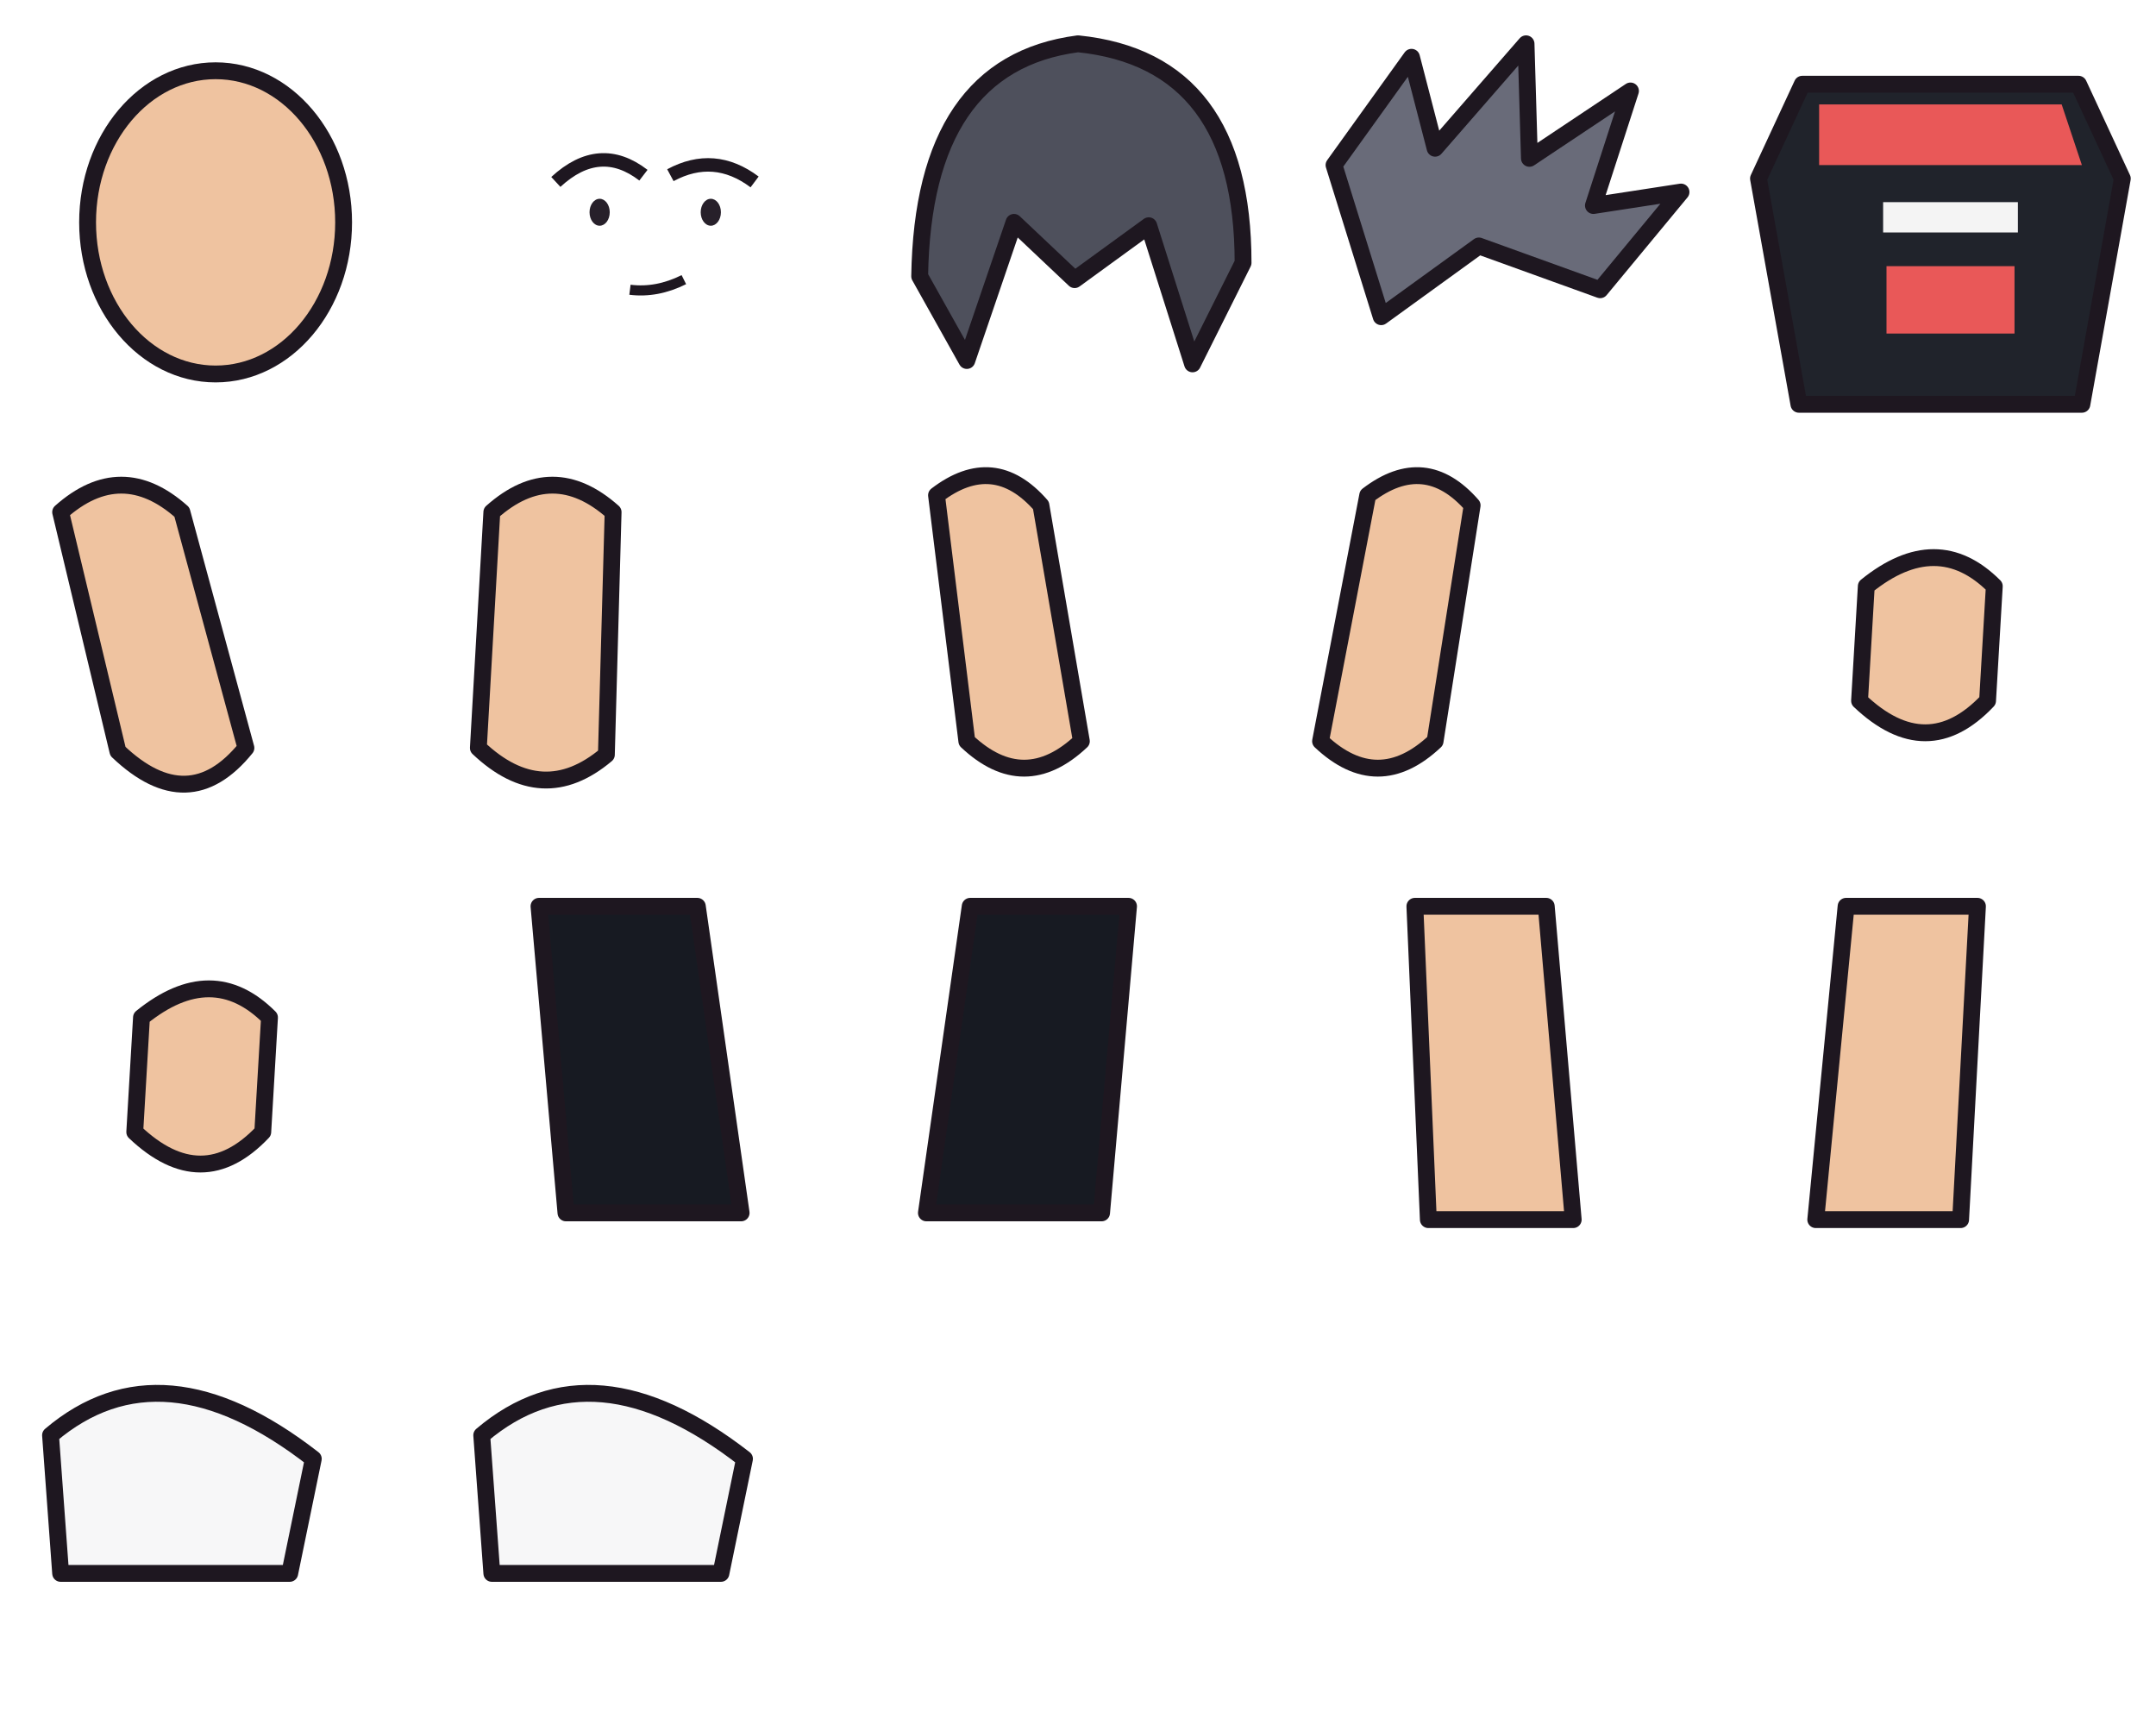
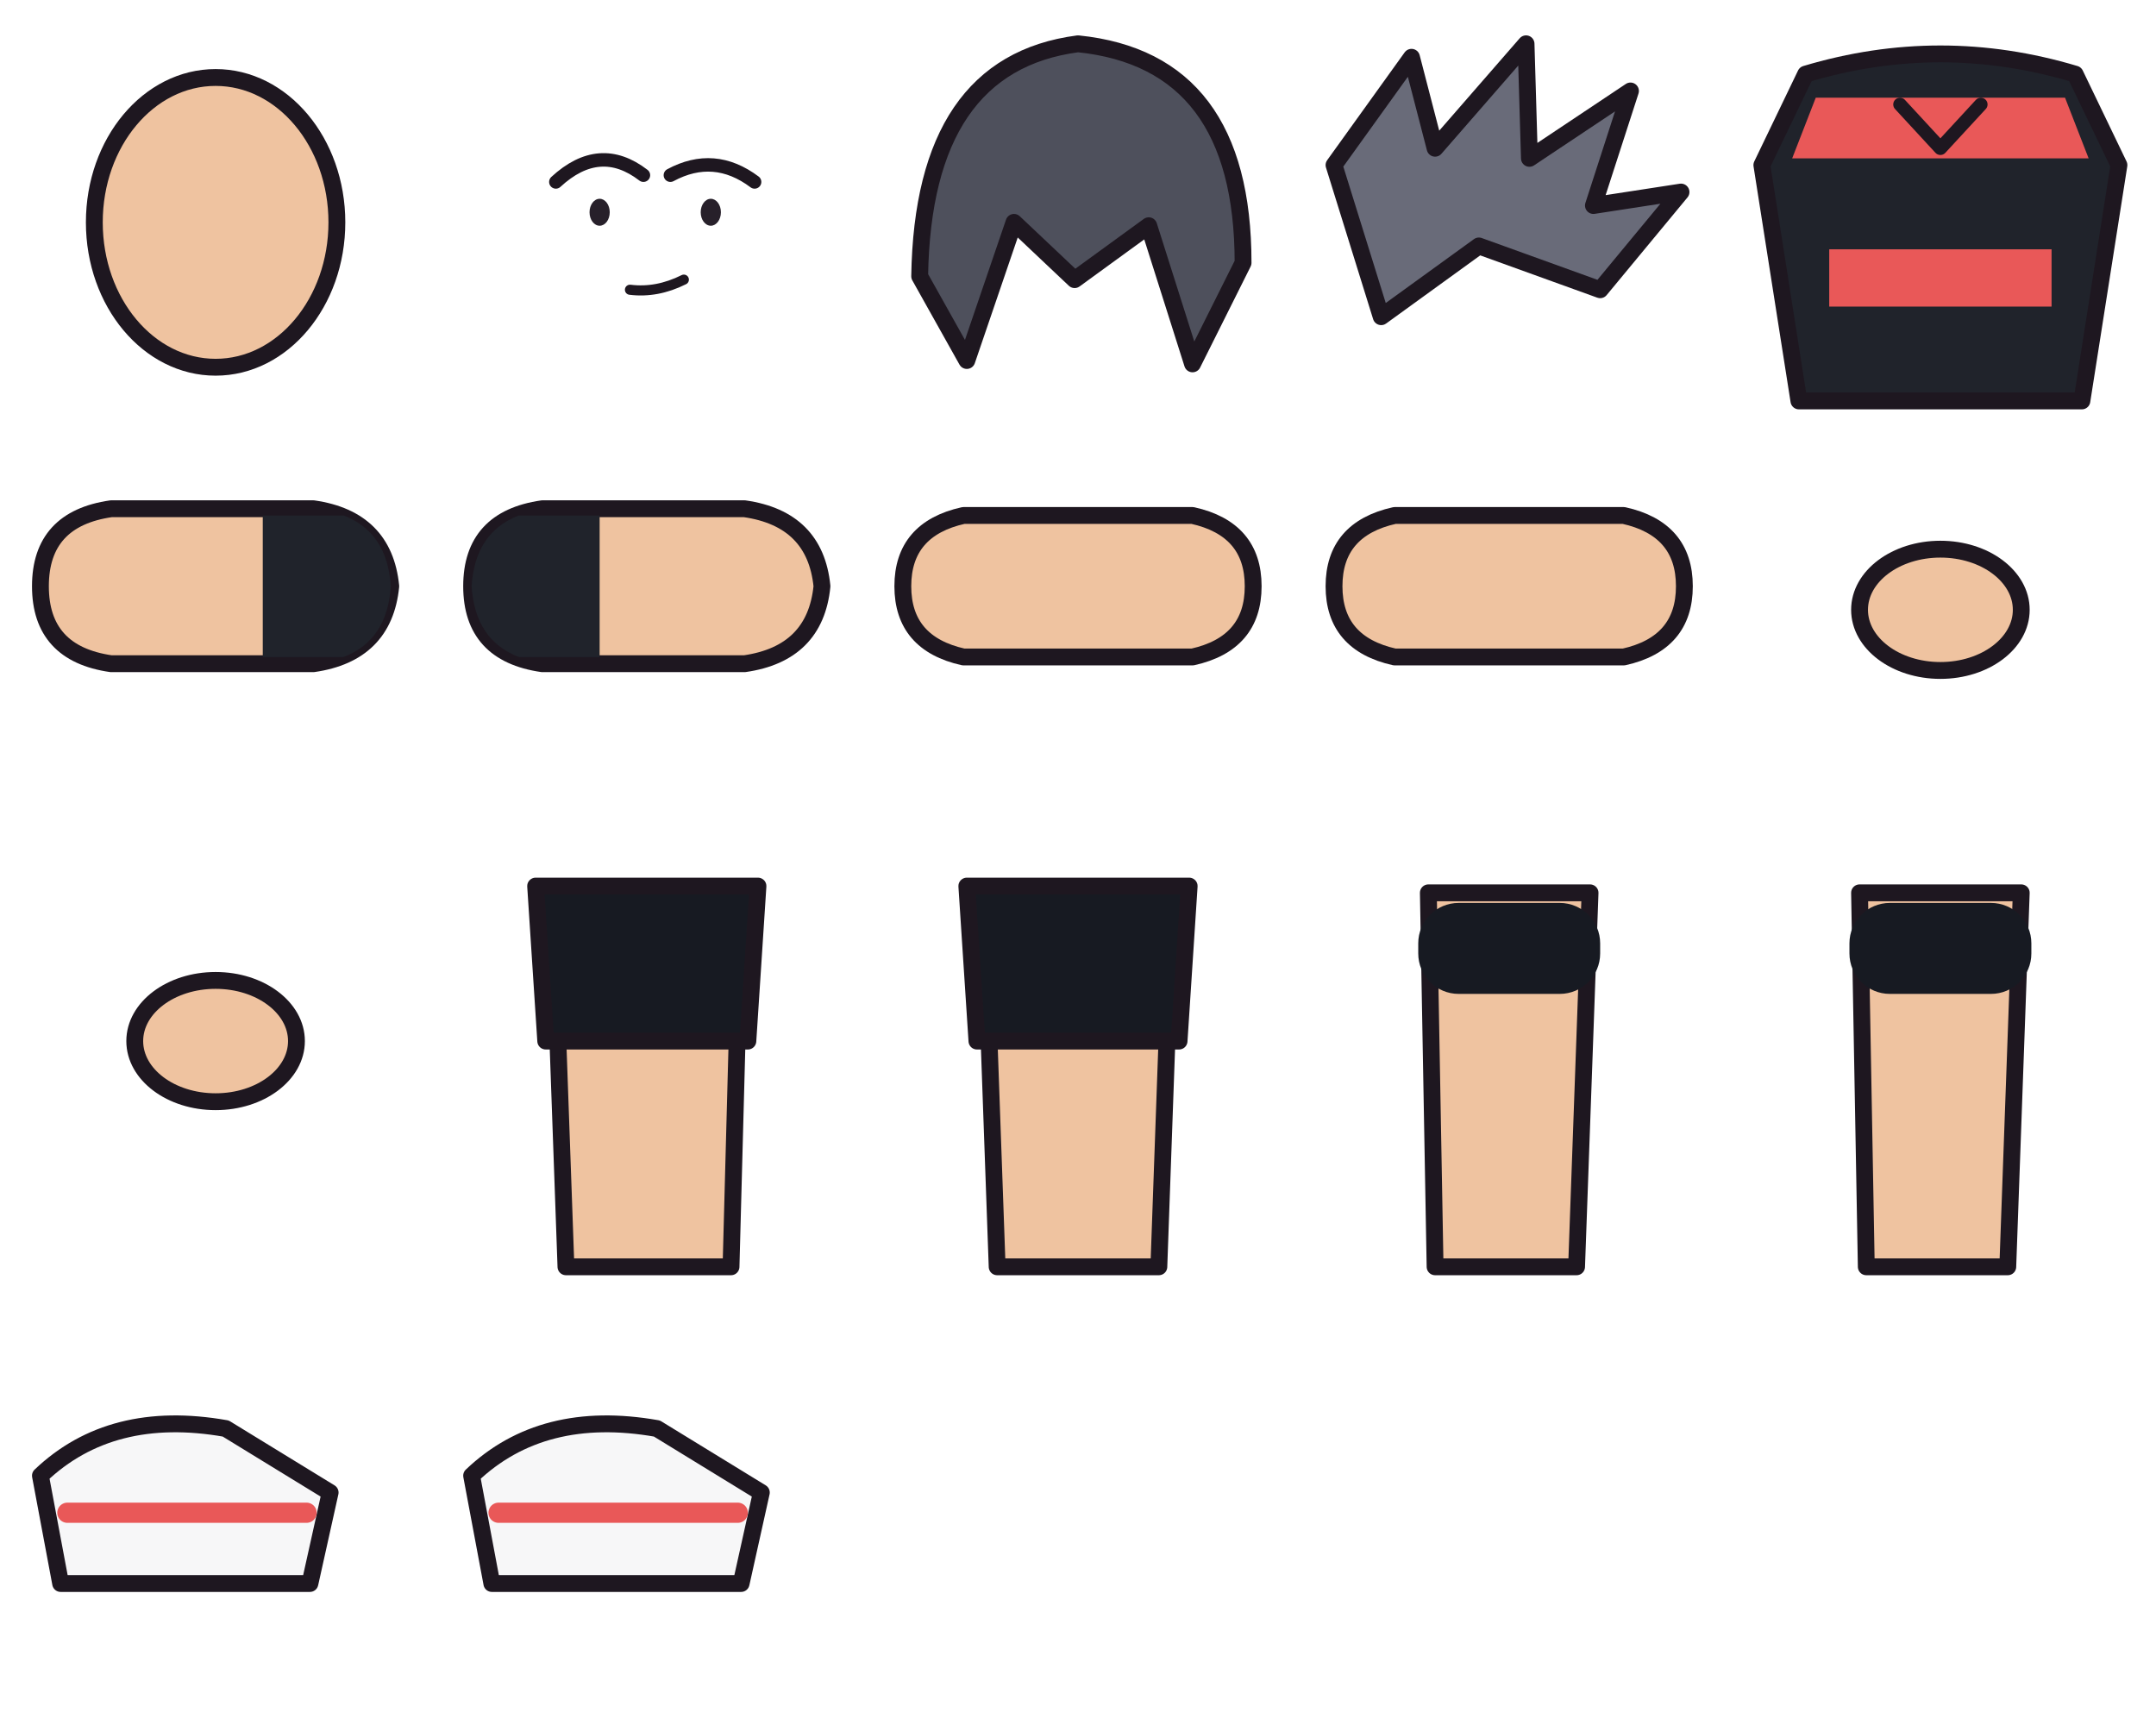
<svg xmlns="http://www.w3.org/2000/svg" width="640" height="512" viewBox="0 0 640 512">
-   <g stroke="#1e1720" stroke-width="5" stroke-linejoin="round">
-     <ellipse cx="64" cy="66" rx="38" ry="45" fill="#efc3a0" />
+   <g stroke="#1e1720" stroke-width="5" stroke-linejoin="round" stroke-linecap="round">
+     <ellipse cx="64" cy="66" rx="36" ry="43" fill="#efc3a0" />
    <g transform="translate(128)">
      <path d="M37 54q13-12 26-2M71 52q13-7 25 2" fill="none" stroke-width="4" />
      <ellipse cx="50" cy="63" rx="3" ry="4" fill="#27202a" stroke="none" />
      <ellipse cx="83" cy="63" rx="3" ry="4" fill="#27202a" stroke="none" />
      <path d="M59 86q8 1 16-3" fill="none" stroke-width="3" />
    </g>
    <path d="M273 82q1-63 47-69 49 5 49 65l-15 30-13-41-22 16-18-17-14 41z" fill="#4e505c" />
    <path d="M396 49l23-32 7 27 27-31 1 34 30-20-11 34 26-4-24 29-36-13-29 21z" fill="#696b79" />
-     <path d="M535 25h82l13 28-12 67h-84l-12-67z" fill="#20232b" />
-     <path d="M540 31h72l6 18h-78z" fill="#e95858" stroke="none" />
-     <path d="M559 60h40v9h-40z" fill="#f4f4f4" stroke="none" />
-     <path d="M560 79h38v20h-38z" fill="#e95858" stroke="none" />
-     <path d="M18 152q18-16 36 0l19 70q-17 21-38 1z" fill="#efc3a0" />
-     <path d="M146 152q18-16 36 0l-2 72q-19 16-38-2z" fill="#efc3a0" />
-     <path d="M278 147q17-13 31 3l12 70q-17 16-34 0z" fill="#efc3a0" />
-     <path d="M406 147q17-13 31 3l-11 70q-17 16-34 0z" fill="#efc3a0" />
-     <path d="M554 174q21-17 38 0l-2 34q-18 19-38 0z" fill="#efc3a0" />
-     <path d="M42 302q21-17 38 0l-2 34q-18 19-38 0z" fill="#efc3a0" />
-     <path d="M160 269h47l13 91h-52z" fill="#171a22" />
-     <path d="M288 269h47l-8 91h-52z" fill="#171a22" />
-     <path d="M420 269h39l8 93h-43z" fill="#efc3a0" />
-     <path d="M548 269h39l-5 93h-43z" fill="#efc3a0" />
-     <path d="M15 426q33-28 78 7l-7 34H18z" fill="#f7f7f8" />
-     <path d="M143 426q33-28 78 7l-7 34h-68z" fill="#f7f7f8" />
+     <path d="M536 22Q576 10 616 22L629 49 618 119H534L523 49Z" fill="#20232b" />
+     <path d="M539 29H613L620 47H532Z" fill="#e95858" stroke="none" />
+     <path d="M564 31L576 44 588 31" fill="none" stroke="#1e1720" stroke-width="4" />
+     <path d="M543 74H609V91H543Z" fill="#e95858" stroke="none" />
+     <path d="M12 174Q12 154 33 151H93Q114 154 116 174Q114 194 93 197H33Q12 194 12 174Z" fill="#efc3a0" />
+     <path d="M78 153H102Q115 158 116 174Q115 190 102 195H78Z" fill="#20232b" stroke="none" />
+     <path d="M140 174Q140 154 161 151H221Q242 154 244 174Q242 194 221 197H161Q140 194 140 174Z" fill="#efc3a0" />
+     <path d="M140 174Q141 158 154 153H178V195H154Q141 190 140 174Z" fill="#20232b" stroke="none" />
+     <path d="M268 174Q268 157 286 153H354Q372 157 372 174Q372 191 354 195H286Q268 191 268 174Z" fill="#efc3a0" />
+     <path d="M396 174Q396 157 414 153H482Q500 157 500 174Q500 191 482 195H414Q396 191 396 174Z" fill="#efc3a0" />
+     <ellipse cx="576" cy="181" rx="24" ry="18" fill="#efc3a0" />
+     <ellipse cx="64" cy="309" rx="24" ry="18" fill="#efc3a0" />
+     <path d="M164 264H220L217 376H168Z" fill="#efc3a0" />
+     <path d="M159 263H225L222 309H162Z" fill="#171a22" />
+     <path d="M292 264H348L344 376H296Z" fill="#efc3a0" />
+     <path d="M287 263H353L350 309H290Z" fill="#171a22" />
+     <path d="M424 265H472L468 376H426Z" fill="#efc3a0" />
+     <rect x="421" y="268" width="54" height="27" rx="12" fill="#171a22" stroke="none" />
+     <path d="M552 265H600L596 376H554Z" fill="#efc3a0" />
+     <rect x="549" y="268" width="54" height="27" rx="12" fill="#171a22" stroke="none" />
+     <path d="M12 438Q33 418 67 424L98 443 92 470H18Z" fill="#f7f7f8" />
+     <path d="M20 449H91" fill="none" stroke="#e95858" stroke-width="6" />
+     <path d="M140 438Q161 418 195 424L226 443 220 470H146Z" fill="#f7f7f8" />
+     <path d="M148 449H219" fill="none" stroke="#e95858" stroke-width="6" />
  </g>
</svg>
